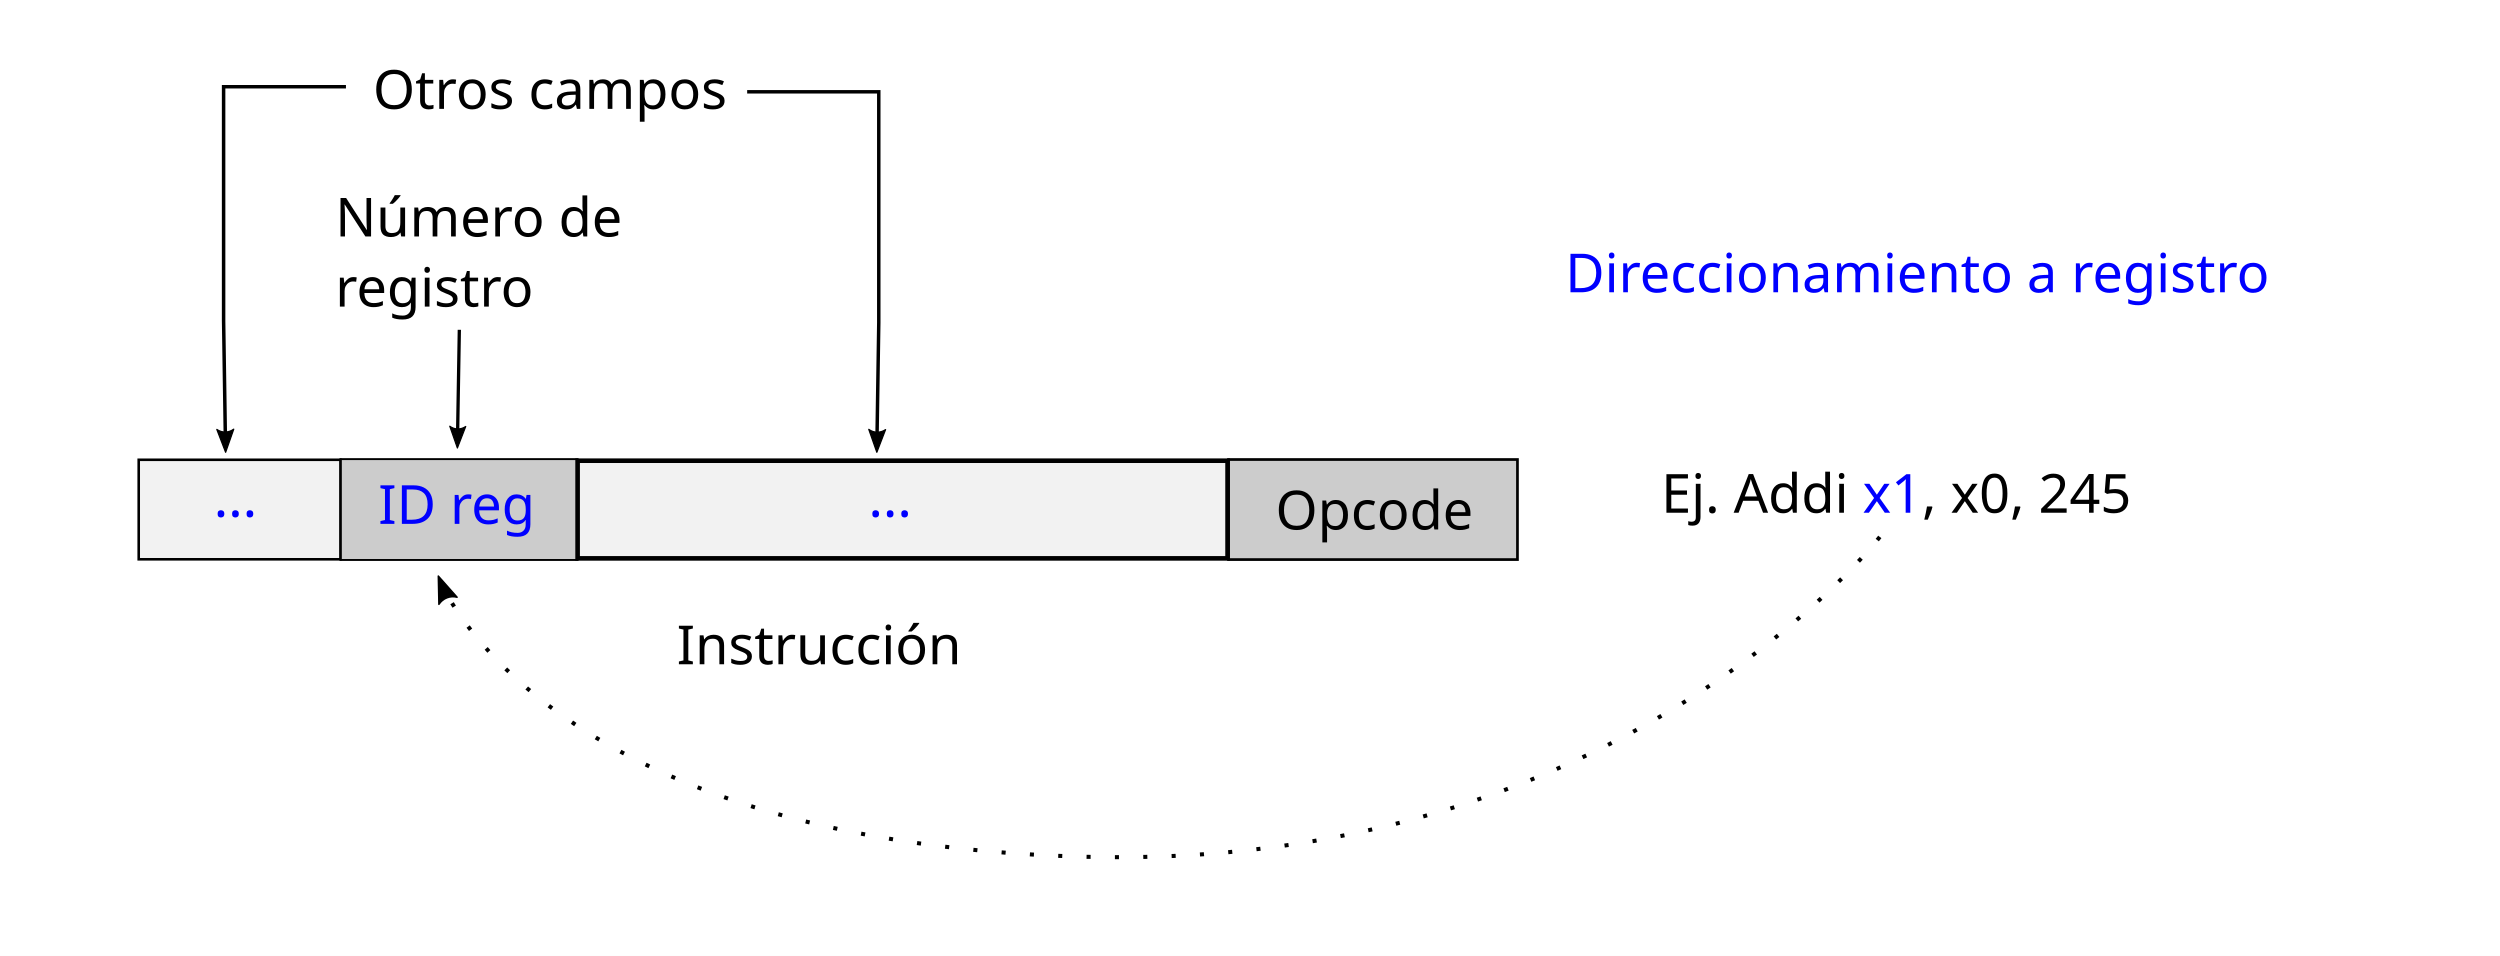
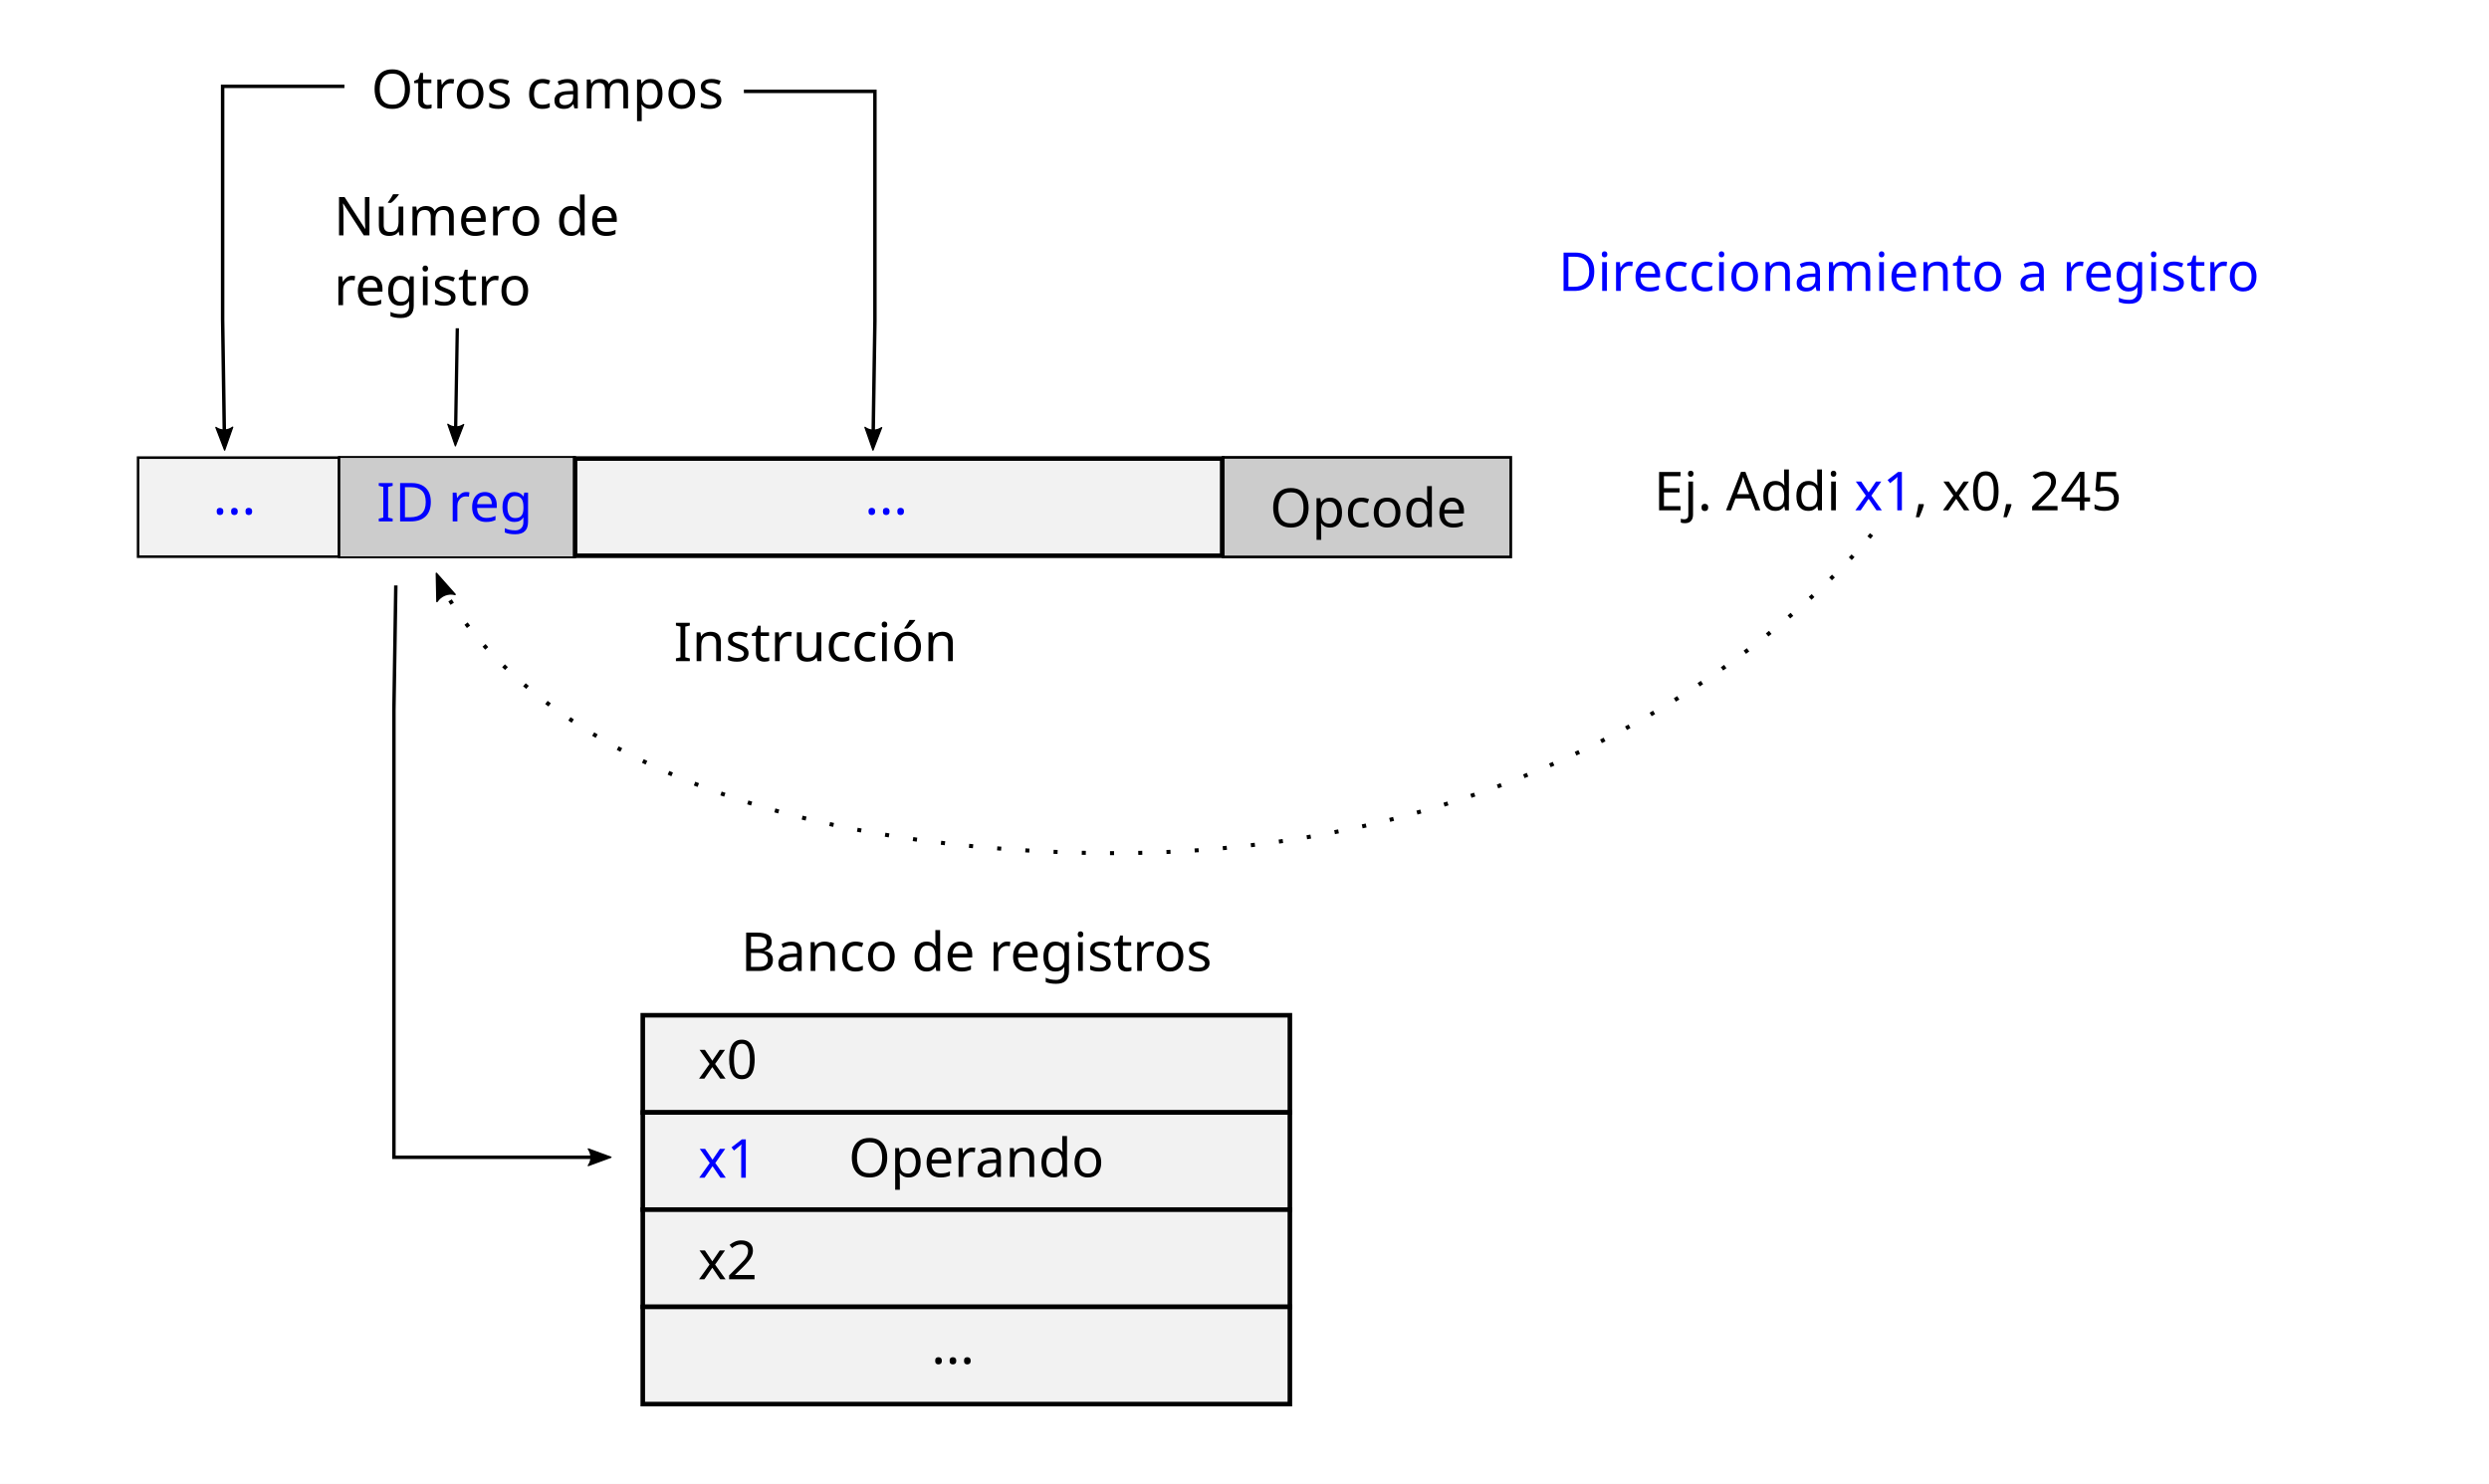
- <svg xmlns="http://www.w3.org/2000/svg" width="489.826mm" height="187.298mm" viewBox="0 0 489.826 187.298" version="1.1" id="svg8">
+ <svg xmlns="http://www.w3.org/2000/svg" width="489.826mm" height="292.1mm" viewBox="0 0 489.826 292.1" version="1.1" id="svg8">
  <defs id="defs2">
    <rect x="334.458" y="-252.954" width="148.68" height="41.158" id="rect1851" />
    <rect x="388.015" y="-139.587" width="140.389" height="35.811" id="rect1845" />
    <marker style="overflow:visible" id="Arrow2Mstart" refX="0" refY="0" orient="auto">
      <path transform="scale(0.6)" d="M 8.719,4.034 -2.207,0.016 8.719,-4.002 c -1.745,2.372 -1.735,5.617 -6e-7,8.035 z" style="fill:#000000;fill-opacity:1;fill-rule:evenodd;stroke:#000000;stroke-width:0.625;stroke-linejoin:round;stroke-opacity:1" id="path2776" />
    </marker>
    <marker style="overflow:visible" id="Arrow2Mend" refX="0" refY="0" orient="auto">
      <path transform="scale(-0.6)" d="M 8.719,4.034 -2.207,0.016 8.719,-4.002 c -1.745,2.372 -1.735,5.617 -6e-7,8.035 z" style="fill:#000000;fill-opacity:1;fill-rule:evenodd;stroke:#000000;stroke-width:0.625;stroke-linejoin:round;stroke-opacity:1" id="path2779" />
    </marker>
    <marker style="overflow:visible" id="Arrow2Mstart-9" refX="0" refY="0" orient="auto">
      <path transform="scale(0.6)" d="M 8.719,4.034 -2.207,0.016 8.719,-4.002 c -1.745,2.372 -1.735,5.617 -6e-7,8.035 z" style="fill:#000000;fill-opacity:1;fill-rule:evenodd;stroke:#000000;stroke-width:0.625;stroke-linejoin:round;stroke-opacity:1" id="path2776-1" />
    </marker>
    <marker style="overflow:visible" id="Arrow2Mend-2" refX="0" refY="0" orient="auto">
      <path transform="scale(-0.6)" d="M 8.719,4.034 -2.207,0.016 8.719,-4.002 c -1.745,2.372 -1.735,5.617 -6e-7,8.035 z" style="fill:#000000;fill-opacity:1;fill-rule:evenodd;stroke:#000000;stroke-width:0.625;stroke-linejoin:round;stroke-opacity:1" id="path2779-7" />
    </marker>
    <marker style="overflow:visible" id="Arrow2Mstart-92" refX="0" refY="0" orient="auto">
      <path transform="scale(0.6)" d="M 8.719,4.034 -2.207,0.016 8.719,-4.002 c -1.745,2.372 -1.735,5.617 -6e-7,8.035 z" style="fill:#000000;fill-opacity:1;fill-rule:evenodd;stroke:#000000;stroke-width:0.625;stroke-linejoin:round;stroke-opacity:1" id="path2776-0" />
    </marker>
    <marker style="overflow:visible" id="Arrow2Mend-23" refX="0" refY="0" orient="auto">
      <path transform="scale(-0.6)" d="M 8.719,4.034 -2.207,0.016 8.719,-4.002 c -1.745,2.372 -1.735,5.617 -6e-7,8.035 z" style="fill:#000000;fill-opacity:1;fill-rule:evenodd;stroke:#000000;stroke-width:0.625;stroke-linejoin:round;stroke-opacity:1" id="path2779-75" />
    </marker>
    <marker style="overflow:visible" id="Arrow2Mend-23-2" refX="0" refY="0" orient="auto">
      <path transform="scale(-0.6)" d="M 8.719,4.034 -2.207,0.016 8.719,-4.002 c -1.745,2.372 -1.735,5.617 -6e-7,8.035 z" style="fill:#000000;fill-opacity:1;fill-rule:evenodd;stroke:#000000;stroke-width:0.625;stroke-linejoin:round;stroke-opacity:1" id="path2779-75-2" />
    </marker>
    <marker style="overflow:visible" id="Arrow2Mend-23-9" refX="0" refY="0" orient="auto">
      <path transform="scale(-0.6)" d="M 8.719,4.034 -2.207,0.016 8.719,-4.002 c -1.745,2.372 -1.735,5.617 -6e-7,8.035 z" style="fill:#000000;fill-opacity:1;fill-rule:evenodd;stroke:#000000;stroke-width:0.625;stroke-linejoin:round;stroke-opacity:1" id="path2779-75-7" />
    </marker>
    <marker style="overflow:visible" id="Arrow2Mend-23-2-3" refX="0" refY="0" orient="auto">
      <path transform="scale(-0.6)" d="M 8.719,4.034 -2.207,0.016 8.719,-4.002 c -1.745,2.372 -1.735,5.617 -6e-7,8.035 z" style="fill:#000000;fill-opacity:1;fill-rule:evenodd;stroke:#000000;stroke-width:0.625;stroke-linejoin:round;stroke-opacity:1" id="path2779-75-2-6" />
    </marker>
    <marker style="overflow:visible" id="Arrow2Mend-23-93" refX="0" refY="0" orient="auto">
      <path transform="scale(-0.6)" d="M 8.719,4.034 -2.207,0.016 8.719,-4.002 c -1.745,2.372 -1.735,5.617 -6e-7,8.035 z" style="fill:#000000;fill-opacity:1;fill-rule:evenodd;stroke:#000000;stroke-width:0.625;stroke-linejoin:round;stroke-opacity:1" id="path2779-75-1" />
    </marker>
    <marker style="overflow:visible" id="Arrow2Mend-23-2-9" refX="0" refY="0" orient="auto">
      <path transform="scale(-0.6)" d="M 8.719,4.034 -2.207,0.016 8.719,-4.002 c -1.745,2.372 -1.735,5.617 -6e-7,8.035 z" style="fill:#000000;fill-opacity:1;fill-rule:evenodd;stroke:#000000;stroke-width:0.625;stroke-linejoin:round;stroke-opacity:1" id="path2779-75-2-4" />
    </marker>
    <marker style="overflow:visible" id="Arrow2Mend-23-9-7" refX="0" refY="0" orient="auto">
      <path transform="scale(-0.6)" d="M 8.719,4.034 -2.207,0.016 8.719,-4.002 c -1.745,2.372 -1.735,5.617 -6e-7,8.035 z" style="fill:#000000;fill-opacity:1;fill-rule:evenodd;stroke:#000000;stroke-width:0.625;stroke-linejoin:round;stroke-opacity:1" id="path2779-75-7-8" />
    </marker>
    <marker style="overflow:visible" id="Arrow2Mend-23-2-3-4" refX="0" refY="0" orient="auto">
      <path transform="scale(-0.6)" d="M 8.719,4.034 -2.207,0.016 8.719,-4.002 c -1.745,2.372 -1.735,5.617 -6e-7,8.035 z" style="fill:#000000;fill-opacity:1;fill-rule:evenodd;stroke:#000000;stroke-width:0.625;stroke-linejoin:round;stroke-opacity:1" id="path2779-75-2-6-5" />
    </marker>
    <marker style="overflow:visible" id="Arrow2Mend-23-0" refX="0" refY="0" orient="auto">
      <path transform="scale(-0.6)" d="M 8.719,4.034 -2.207,0.016 8.719,-4.002 c -1.745,2.372 -1.735,5.617 -6e-7,8.035 z" style="fill:#000000;fill-opacity:1;fill-rule:evenodd;stroke:#000000;stroke-width:0.625;stroke-linejoin:round;stroke-opacity:1" id="path2779-75-6" />
    </marker>
    <marker style="overflow:visible" id="Arrow2Mend-23-2-32" refX="0" refY="0" orient="auto">
      <path transform="scale(-0.6)" d="M 8.719,4.034 -2.207,0.016 8.719,-4.002 c -1.745,2.372 -1.735,5.617 -6e-7,8.035 z" style="fill:#000000;fill-opacity:1;fill-rule:evenodd;stroke:#000000;stroke-width:0.625;stroke-linejoin:round;stroke-opacity:1" id="path2779-75-2-0" />
    </marker>
    <marker style="overflow:visible" id="Arrow2Mend-23-9-6" refX="0" refY="0" orient="auto">
      <path transform="scale(-0.6)" d="M 8.719,4.034 -2.207,0.016 8.719,-4.002 c -1.745,2.372 -1.735,5.617 -6e-7,8.035 z" style="fill:#000000;fill-opacity:1;fill-rule:evenodd;stroke:#000000;stroke-width:0.625;stroke-linejoin:round;stroke-opacity:1" id="path2779-75-7-1" />
    </marker>
    <marker style="overflow:visible" id="Arrow2Mstart-9-7" refX="0" refY="0" orient="auto">
      <path transform="scale(0.6)" d="M 8.719,4.034 -2.207,0.016 8.719,-4.002 c -1.745,2.372 -1.735,5.617 -6e-7,8.035 z" style="fill:#000000;fill-opacity:1;fill-rule:evenodd;stroke:#000000;stroke-width:0.625;stroke-linejoin:round;stroke-opacity:1" id="path2776-1-5" />
    </marker>
    <marker style="overflow:visible" id="Arrow2Mend-23-9-6-3" refX="0" refY="0" orient="auto">
      <path transform="scale(-0.6)" d="M 8.719,4.034 -2.207,0.016 8.719,-4.002 c -1.745,2.372 -1.735,5.617 -6e-7,8.035 z" style="fill:#000000;fill-opacity:1;fill-rule:evenodd;stroke:#000000;stroke-width:0.625;stroke-linejoin:round;stroke-opacity:1" id="path2779-75-7-1-5" />
    </marker>
    <marker style="overflow:visible" id="Arrow2Mend-23-9-6-3-1" refX="0" refY="0" orient="auto">
      <path transform="scale(-0.6)" d="M 8.719,4.034 -2.207,0.016 8.719,-4.002 c -1.745,2.372 -1.735,5.617 -6e-7,8.035 z" style="fill:#000000;fill-opacity:1;fill-rule:evenodd;stroke:#000000;stroke-width:0.625;stroke-linejoin:round;stroke-opacity:1" id="path2779-75-7-1-5-2" />
    </marker>
    <marker style="overflow:visible" id="Arrow2Mstart-3" refX="0" refY="0" orient="auto">
      <path transform="scale(0.6)" d="M 8.719,4.034 -2.207,0.016 8.719,-4.002 c -1.745,2.372 -1.735,5.617 -6e-7,8.035 z" style="fill:#000000;fill-opacity:1;fill-rule:evenodd;stroke:#000000;stroke-width:0.625;stroke-linejoin:round;stroke-opacity:1" id="path2776-5" />
    </marker>
+     <marker style="overflow:visible" id="Arrow2Mstart-6" refX="0" refY="0" orient="auto">
+       <path transform="scale(0.6)" d="M 8.719,4.034 -2.207,0.016 8.719,-4.002 c -1.745,2.372 -1.735,5.617 -6e-7,8.035 z" style="fill:#000000;fill-opacity:1;fill-rule:evenodd;stroke:#000000;stroke-width:0.625;stroke-linejoin:round;stroke-opacity:1" id="path2776-06" />
+     </marker>
  </defs>
  <g id="layer2" transform="translate(25.77677,336.0388)">
-     <rect style="fill:#ffffff;stroke:none;stroke-width:0.319;stroke-miterlimit:4;stroke-dasharray:0.956, 0.956;stroke-dashoffset:0" id="rect1951" width="489.826" height="187.298" x="-25.777" y="-336.039" />
+     <rect style="fill:#ffffff;stroke:none;stroke-width:0.398;stroke-miterlimit:4;stroke-dasharray:1.193, 1.193;stroke-dashoffset:0" id="rect1951" width="489.826" height="292.1" x="-25.777" y="-336.039" />
  </g>
  <g id="layer1" transform="translate(25.77677,336.0388)">
    <rect style="fill:#cccccc;fill-rule:evenodd;stroke:#000000;stroke-width:0.375;stroke-miterlimit:4;stroke-dasharray:none" id="rect1921-2-3" width="46.472" height="19.759" x="40.923" y="-246.084" />
    <text xml:space="preserve" style="font-style:normal;font-weight:normal;font-size:10.583px;line-height:1.25;font-family:sans-serif;fill:#000000;fill-opacity:1;stroke:none;stroke-width:0.265" x="106.822" y="-205.888" id="text1925-3-6-8">
      <tspan id="tspan1923-6-2-7" x="106.822" y="-205.888" style="font-style:normal;font-variant:normal;font-weight:500;font-stretch:normal;font-family:Ubuntu;-inkscape-font-specification:'Ubuntu Medium';stroke-width:0.265">Instrucción</tspan>
    </text>
    <text xml:space="preserve" style="font-style:normal;font-weight:normal;font-size:10.583px;line-height:1.25;font-family:sans-serif;fill:#000000;fill-opacity:1;stroke:none;stroke-width:0.265" x="299.696" y="-235.579" id="text1925-3-7-3-3">
      <tspan id="tspan1923-6-5-5-6" x="299.696" y="-235.579" style="font-style:normal;font-variant:normal;font-weight:normal;font-stretch:normal;font-family:Ubuntu;-inkscape-font-specification:Ubuntu;fill:#000000;stroke-width:0.265">Ej. Addi <tspan style="fill:#0000ff" id="tspan1010">x1</tspan>, x0, 245</tspan>
    </text>
    <text xml:space="preserve" id="text1843" style="font-style:normal;font-weight:normal;font-size:10.583px;line-height:1.25;font-family:sans-serif;white-space:pre;shape-inside:url(#rect1845);fill:#000000;fill-opacity:1;stroke:none;" />
    <rect style="fill:#cccccc;fill-rule:evenodd;stroke:#000000;stroke-width:0.529;stroke-miterlimit:4;stroke-dasharray:none" id="rect1921-2-3-3-6-7" width="56.616" height="19.604" x="214.923" y="-246.006" />
    <text xml:space="preserve" style="font-style:normal;font-weight:normal;font-size:10.583px;line-height:1.25;font-family:sans-serif;fill:#0000ff;fill-opacity:1;stroke:none;stroke-width:0.265" x="48.341" y="-233.396" id="text1925-3-7-3-6-0-6-7-6">
      <tspan x="48.341" y="-233.396" style="font-style:normal;font-variant:normal;font-weight:normal;font-stretch:normal;font-family:Ubuntu;-inkscape-font-specification:Ubuntu;fill:#0000ff;stroke-width:0.265" id="tspan1280-9-2-0-0">ID reg</tspan>
    </text>
    <rect style="fill:#f2f2f2;fill-rule:evenodd;stroke:#000000;stroke-width:0.901;stroke-miterlimit:4;stroke-dasharray:none" id="rect1921-2-3-3-6-6" width="127.347" height="19.136" x="87.395" y="-245.772" />
    <text xml:space="preserve" style="font-style:normal;font-weight:normal;font-size:10.583px;line-height:1.25;font-family:sans-serif;fill:#0000ff;fill-opacity:1;stroke:none;stroke-width:0.265" x="144.37" y="-234.789" id="text1925-3-7-3-6-0-6-7">
      <tspan x="144.37" y="-234.789" style="font-style:normal;font-variant:normal;font-weight:normal;font-stretch:normal;font-family:Ubuntu;-inkscape-font-specification:Ubuntu;fill:#0000ff;stroke-width:0.265" id="tspan1280-9-2-0">...</tspan>
    </text>
    <text xml:space="preserve" style="font-style:normal;font-weight:normal;font-size:10.583px;line-height:1.25;font-family:sans-serif;fill:#008000;fill-opacity:1;stroke:none;stroke-width:0.265" x="224.14" y="-232.296" id="text1925-3-7-3-6-0-9">
      <tspan x="224.14" y="-232.296" style="font-style:normal;font-variant:normal;font-weight:normal;font-stretch:normal;font-family:Ubuntu;-inkscape-font-specification:Ubuntu;fill:#000000;stroke-width:0.265" id="tspan1280-9-7">Opcode</tspan>
    </text>
    <text xml:space="preserve" style="font-style:normal;font-weight:normal;font-size:10.583px;line-height:1.25;font-family:sans-serif;fill:#000000;fill-opacity:1;stroke:none;stroke-width:0.265" x="47.301" y="-314.713" id="text1925-3-6-8-3">
      <tspan id="tspan1923-6-2-7-6" x="47.301" y="-314.713" style="font-style:normal;font-variant:normal;font-weight:normal;font-stretch:normal;font-family:Ubuntu;-inkscape-font-specification:Ubuntu;stroke-width:0.265">Otros campos</tspan>
    </text>
    <path style="fill:none;stroke:#000000;stroke-width:0.68;stroke-linecap:butt;stroke-linejoin:miter;stroke-miterlimit:4;stroke-dasharray:none;stroke-opacity:1;marker-start:url(#Arrow2Mstart)" d="m 146.027,-248.33 0.375,-24.498 v -45.227 h -25.787" id="path1927-9-1-4-6" />
    <text xml:space="preserve" style="font-style:normal;font-weight:normal;font-size:10.583px;line-height:1.25;font-family:sans-serif;fill:#000000;fill-opacity:1;stroke:none;stroke-width:0.265" x="39.911" y="-289.702" id="text1925-3-6-8-3-2">
      <tspan id="tspan1923-6-2-7-6-9" x="39.911" y="-289.702" style="font-style:normal;font-variant:normal;font-weight:normal;font-stretch:normal;font-family:Ubuntu;-inkscape-font-specification:Ubuntu;stroke-width:0.265">Número de</tspan>
      <tspan x="39.911" y="-275.967" style="font-style:normal;font-variant:normal;font-weight:normal;font-stretch:normal;font-family:Ubuntu;-inkscape-font-specification:Ubuntu;stroke-width:0.265" id="tspan1041">registro</tspan>
    </text>
    <path style="fill:none;stroke:#000000;stroke-width:0.647;stroke-linecap:butt;stroke-linejoin:miter;stroke-miterlimit:4;stroke-dasharray:none;stroke-opacity:1;marker-end:url(#Arrow2Mend-23-9-6-3-1)" d="m 64.22,-271.419 -0.373,22.302" id="path1927-9-1-4-6-7" />
    <text xml:space="preserve" style="font-style:normal;font-weight:normal;font-size:10.583px;line-height:1.25;font-family:sans-serif;fill:#000000;fill-opacity:1;stroke:none;stroke-width:0.265" x="280.894" y="-278.77" id="text1925-3-7-3-3-0">
      <tspan id="tspan1923-6-5-5-6-9" x="280.894" y="-278.77" style="font-style:normal;font-variant:normal;font-weight:500;font-stretch:normal;font-family:Ubuntu;-inkscape-font-specification:'Ubuntu Medium';fill:#0000ff;stroke-width:0.265">Direccionamiento a registro</tspan>
    </text>
    <path style="fill:none;stroke:#000000;stroke-width:0.794;stroke-linecap:butt;stroke-linejoin:miter;stroke-miterlimit:4;stroke-dasharray:0.794, 4.763;stroke-dashoffset:0;stroke-opacity:1;marker-end:url(#Arrow2Mend-23-2-3)" d="m 342.533,-230.838 c 0,0 -50.607,65.721 -156.355,62.656 -105.748,-3.066 -125.685,-54.013 -125.685,-54.013" id="path1363" />
    <rect style="fill:#f2f2f2;fill-rule:evenodd;stroke:#000000;stroke-width:0.507;stroke-miterlimit:4;stroke-dasharray:none" id="rect1921-2-3-3-6-6-3" width="39.522" height="19.499" x="1.401" y="-245.954" />
    <text xml:space="preserve" style="font-style:normal;font-weight:normal;font-size:10.583px;line-height:1.25;font-family:sans-serif;fill:#0000ff;fill-opacity:1;stroke:none;stroke-width:0.265" x="16.095" y="-234.789" id="text1925-3-7-3-6-0-6-7-67">
      <tspan x="16.095" y="-234.789" style="font-style:normal;font-variant:normal;font-weight:normal;font-stretch:normal;font-family:Ubuntu;-inkscape-font-specification:Ubuntu;fill:#0000ff;stroke-width:0.265" id="tspan1280-9-2-0-5">...</tspan>
    </text>
    <path style="fill:none;stroke:#000000;stroke-width:0.685;stroke-linecap:butt;stroke-linejoin:miter;stroke-miterlimit:4;stroke-dasharray:none;stroke-opacity:1;marker-start:url(#Arrow2Mstart-3)" d="m 18.409,-248.338 -0.375,-24.843 v -45.864 h 23.971" id="path1927-9-1-4-6-6" />
+     <rect style="fill:#f2f2f2;fill-rule:evenodd;stroke:#000000;stroke-width:0.901;stroke-miterlimit:4;stroke-dasharray:none" id="rect1921-2-3-3-6-6-2" width="127.347" height="19.136" x="100.718" y="-136.182" />
+     <text xml:space="preserve" style="font-style:normal;font-weight:normal;font-size:10.583px;line-height:1.25;font-family:sans-serif;fill:#000000;fill-opacity:1;stroke:none;stroke-width:0.265" x="120.036" y="-144.902" id="text1925-3-6-8-9">
+       <tspan id="tspan1923-6-2-7-1" x="120.036" y="-144.902" style="font-style:normal;font-variant:normal;font-weight:500;font-stretch:normal;font-family:Ubuntu;-inkscape-font-specification:'Ubuntu Medium';stroke-width:0.265">Banco de registros</tspan>
+     </text>
+     <text xml:space="preserve" style="font-style:normal;font-weight:normal;font-size:10.583px;line-height:1.25;font-family:sans-serif;fill:#000000;fill-opacity:1;stroke:none;stroke-width:0.265" x="111.61" y="-123.704" id="text1925-3-7-3-6-0-6-7-6-2">
+       <tspan x="111.61" y="-123.704" style="font-style:normal;font-variant:normal;font-weight:normal;font-stretch:normal;font-family:Ubuntu;-inkscape-font-specification:Ubuntu;fill:#000000;stroke-width:0.265" id="tspan1280-9-2-0-0-7">x0</tspan>
+     </text>
+     <rect style="fill:#f2f2f2;fill-rule:evenodd;stroke:#000000;stroke-width:0.901;stroke-miterlimit:4;stroke-dasharray:none" id="rect1921-2-3-3-6-6-2-0" width="127.347" height="19.136" x="100.718" y="-117.047" />
+     <text xml:space="preserve" style="font-style:normal;font-weight:normal;font-size:10.583px;line-height:1.25;font-family:sans-serif;fill:#0000ff;fill-opacity:1;stroke:none;stroke-width:0.265" x="111.65" y="-104.208" id="text1925-3-7-3-6-0-6-7-6-2-9">
+       <tspan x="111.65" y="-104.208" style="font-style:normal;font-variant:normal;font-weight:normal;font-stretch:normal;font-family:Ubuntu;-inkscape-font-specification:Ubuntu;fill:#0000ff;stroke-width:0.265" id="tspan1280-9-2-0-0-7-3">x1</tspan>
+     </text>
+     <path style="fill:none;stroke:#000000;stroke-width:0.68;stroke-linecap:butt;stroke-linejoin:miter;stroke-miterlimit:4;stroke-dasharray:none;stroke-opacity:1;marker-end:url(#Arrow2Mend)" d="m 52.119,-220.791 -0.375,24.498 v 88.072 h 41.813" id="path1927-9-1-4-6-2" />
+     <text xml:space="preserve" style="font-style:normal;font-weight:normal;font-size:10.583px;line-height:1.25;font-family:sans-serif;fill:#000000;fill-opacity:1;stroke:none;stroke-width:0.265" x="141.22" y="-104.355" id="text1925-3-7-3-6-0-6-7-6-2-6">
+       <tspan x="141.22" y="-104.355" style="font-style:normal;font-variant:normal;font-weight:normal;font-stretch:normal;font-family:Ubuntu;-inkscape-font-specification:Ubuntu;fill:#000000;stroke-width:0.265" id="tspan1280-9-2-0-0-7-1">Operando</tspan>
+     </text>
+     <rect style="fill:#f2f2f2;fill-rule:evenodd;stroke:#000000;stroke-width:0.901;stroke-miterlimit:4;stroke-dasharray:none" id="rect1921-2-3-3-6-6-2-0-8" width="127.347" height="19.136" x="100.718" y="-97.911" />
+     <rect style="fill:#f2f2f2;fill-rule:evenodd;stroke:#000000;stroke-width:0.901;stroke-miterlimit:4;stroke-dasharray:none" id="rect1921-2-3-3-6-6-2-0-8-7" width="127.347" height="19.136" x="100.718" y="-78.775" />
+     <text xml:space="preserve" style="font-style:normal;font-weight:normal;font-size:10.583px;line-height:1.25;font-family:sans-serif;fill:#000000;fill-opacity:1;stroke:none;stroke-width:0.265" x="111.61" y="-84.205" id="text1925-3-7-3-6-0-6-7-6-2-92">
+       <tspan x="111.61" y="-84.205" style="font-style:normal;font-variant:normal;font-weight:normal;font-stretch:normal;font-family:Ubuntu;-inkscape-font-specification:Ubuntu;fill:#000000;stroke-width:0.265" id="tspan1280-9-2-0-0-7-0">x2</tspan>
+     </text>
+     <text xml:space="preserve" style="font-style:normal;font-weight:normal;font-size:10.583px;line-height:1.25;font-family:sans-serif;fill:#000000;fill-opacity:1;stroke:none;stroke-width:0.265" x="157.498" y="-67.589" id="text1925-3-7-3-6-0-6-7-6-2-92-2">
+       <tspan x="157.498" y="-67.589" style="font-style:normal;font-variant:normal;font-weight:normal;font-stretch:normal;font-family:Ubuntu;-inkscape-font-specification:Ubuntu;fill:#000000;stroke-width:0.265" id="tspan1280-9-2-0-0-7-0-3">...</tspan>
+     </text>
  </g>
</svg>
